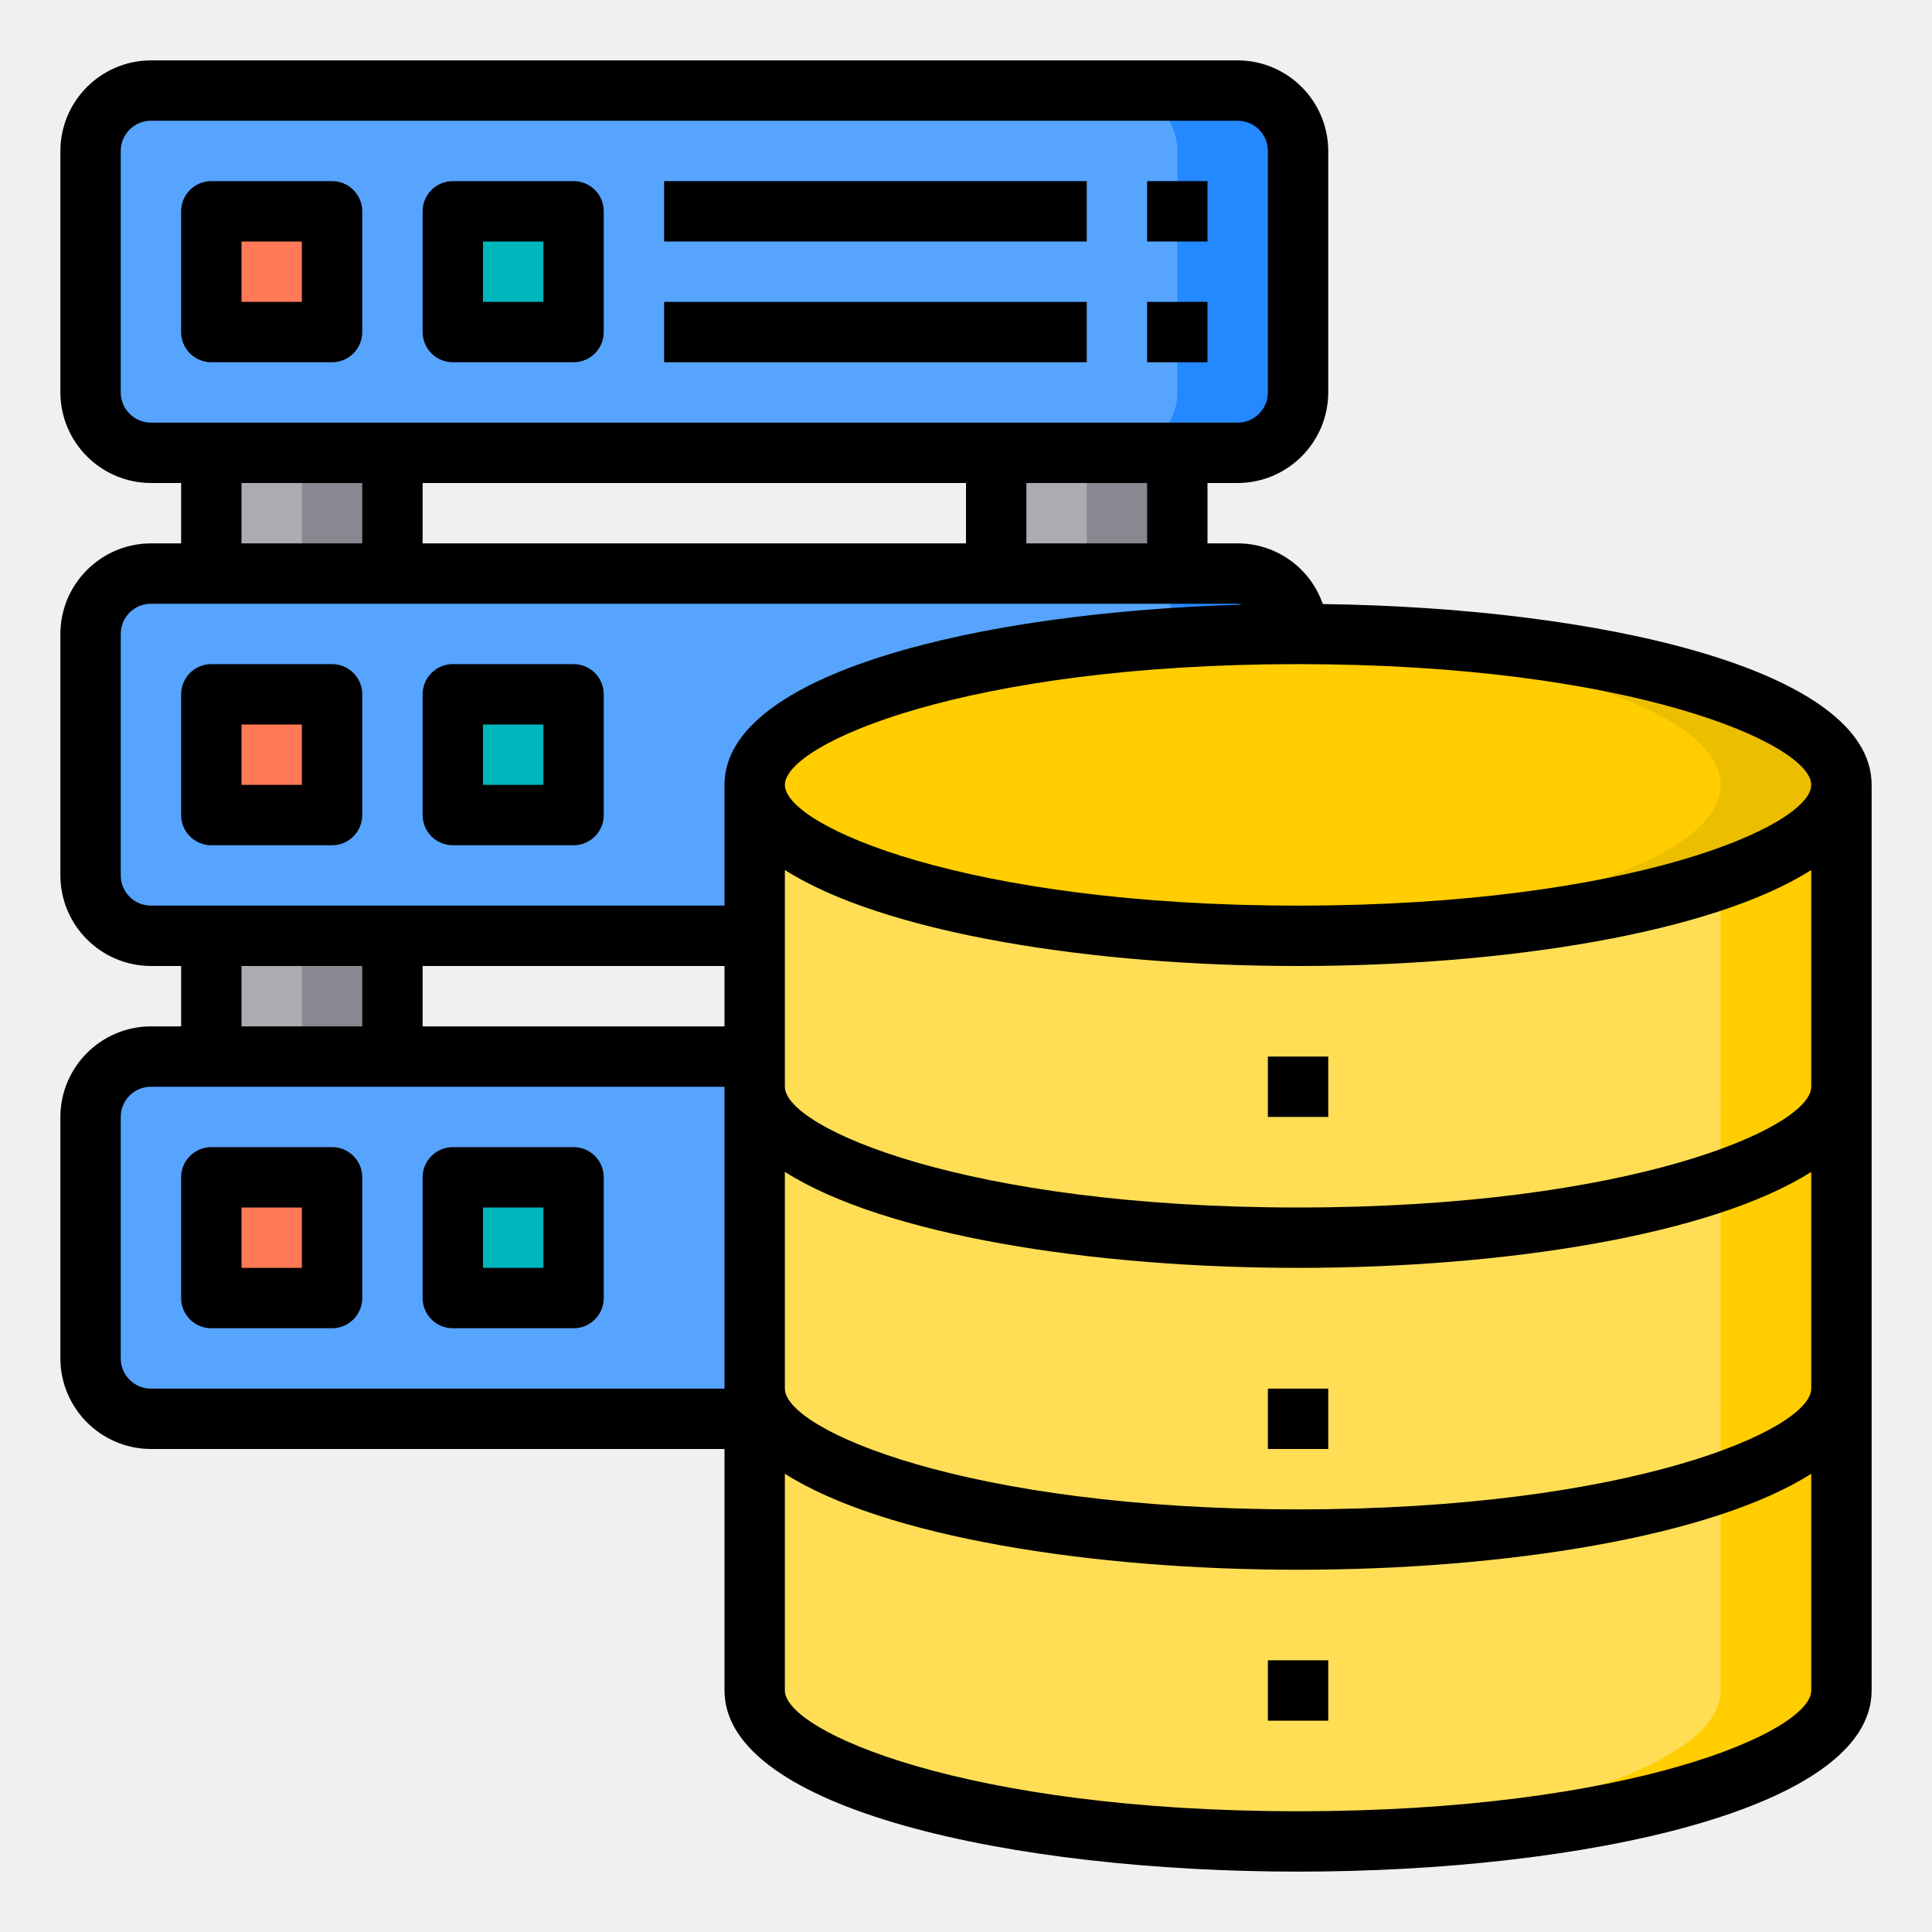
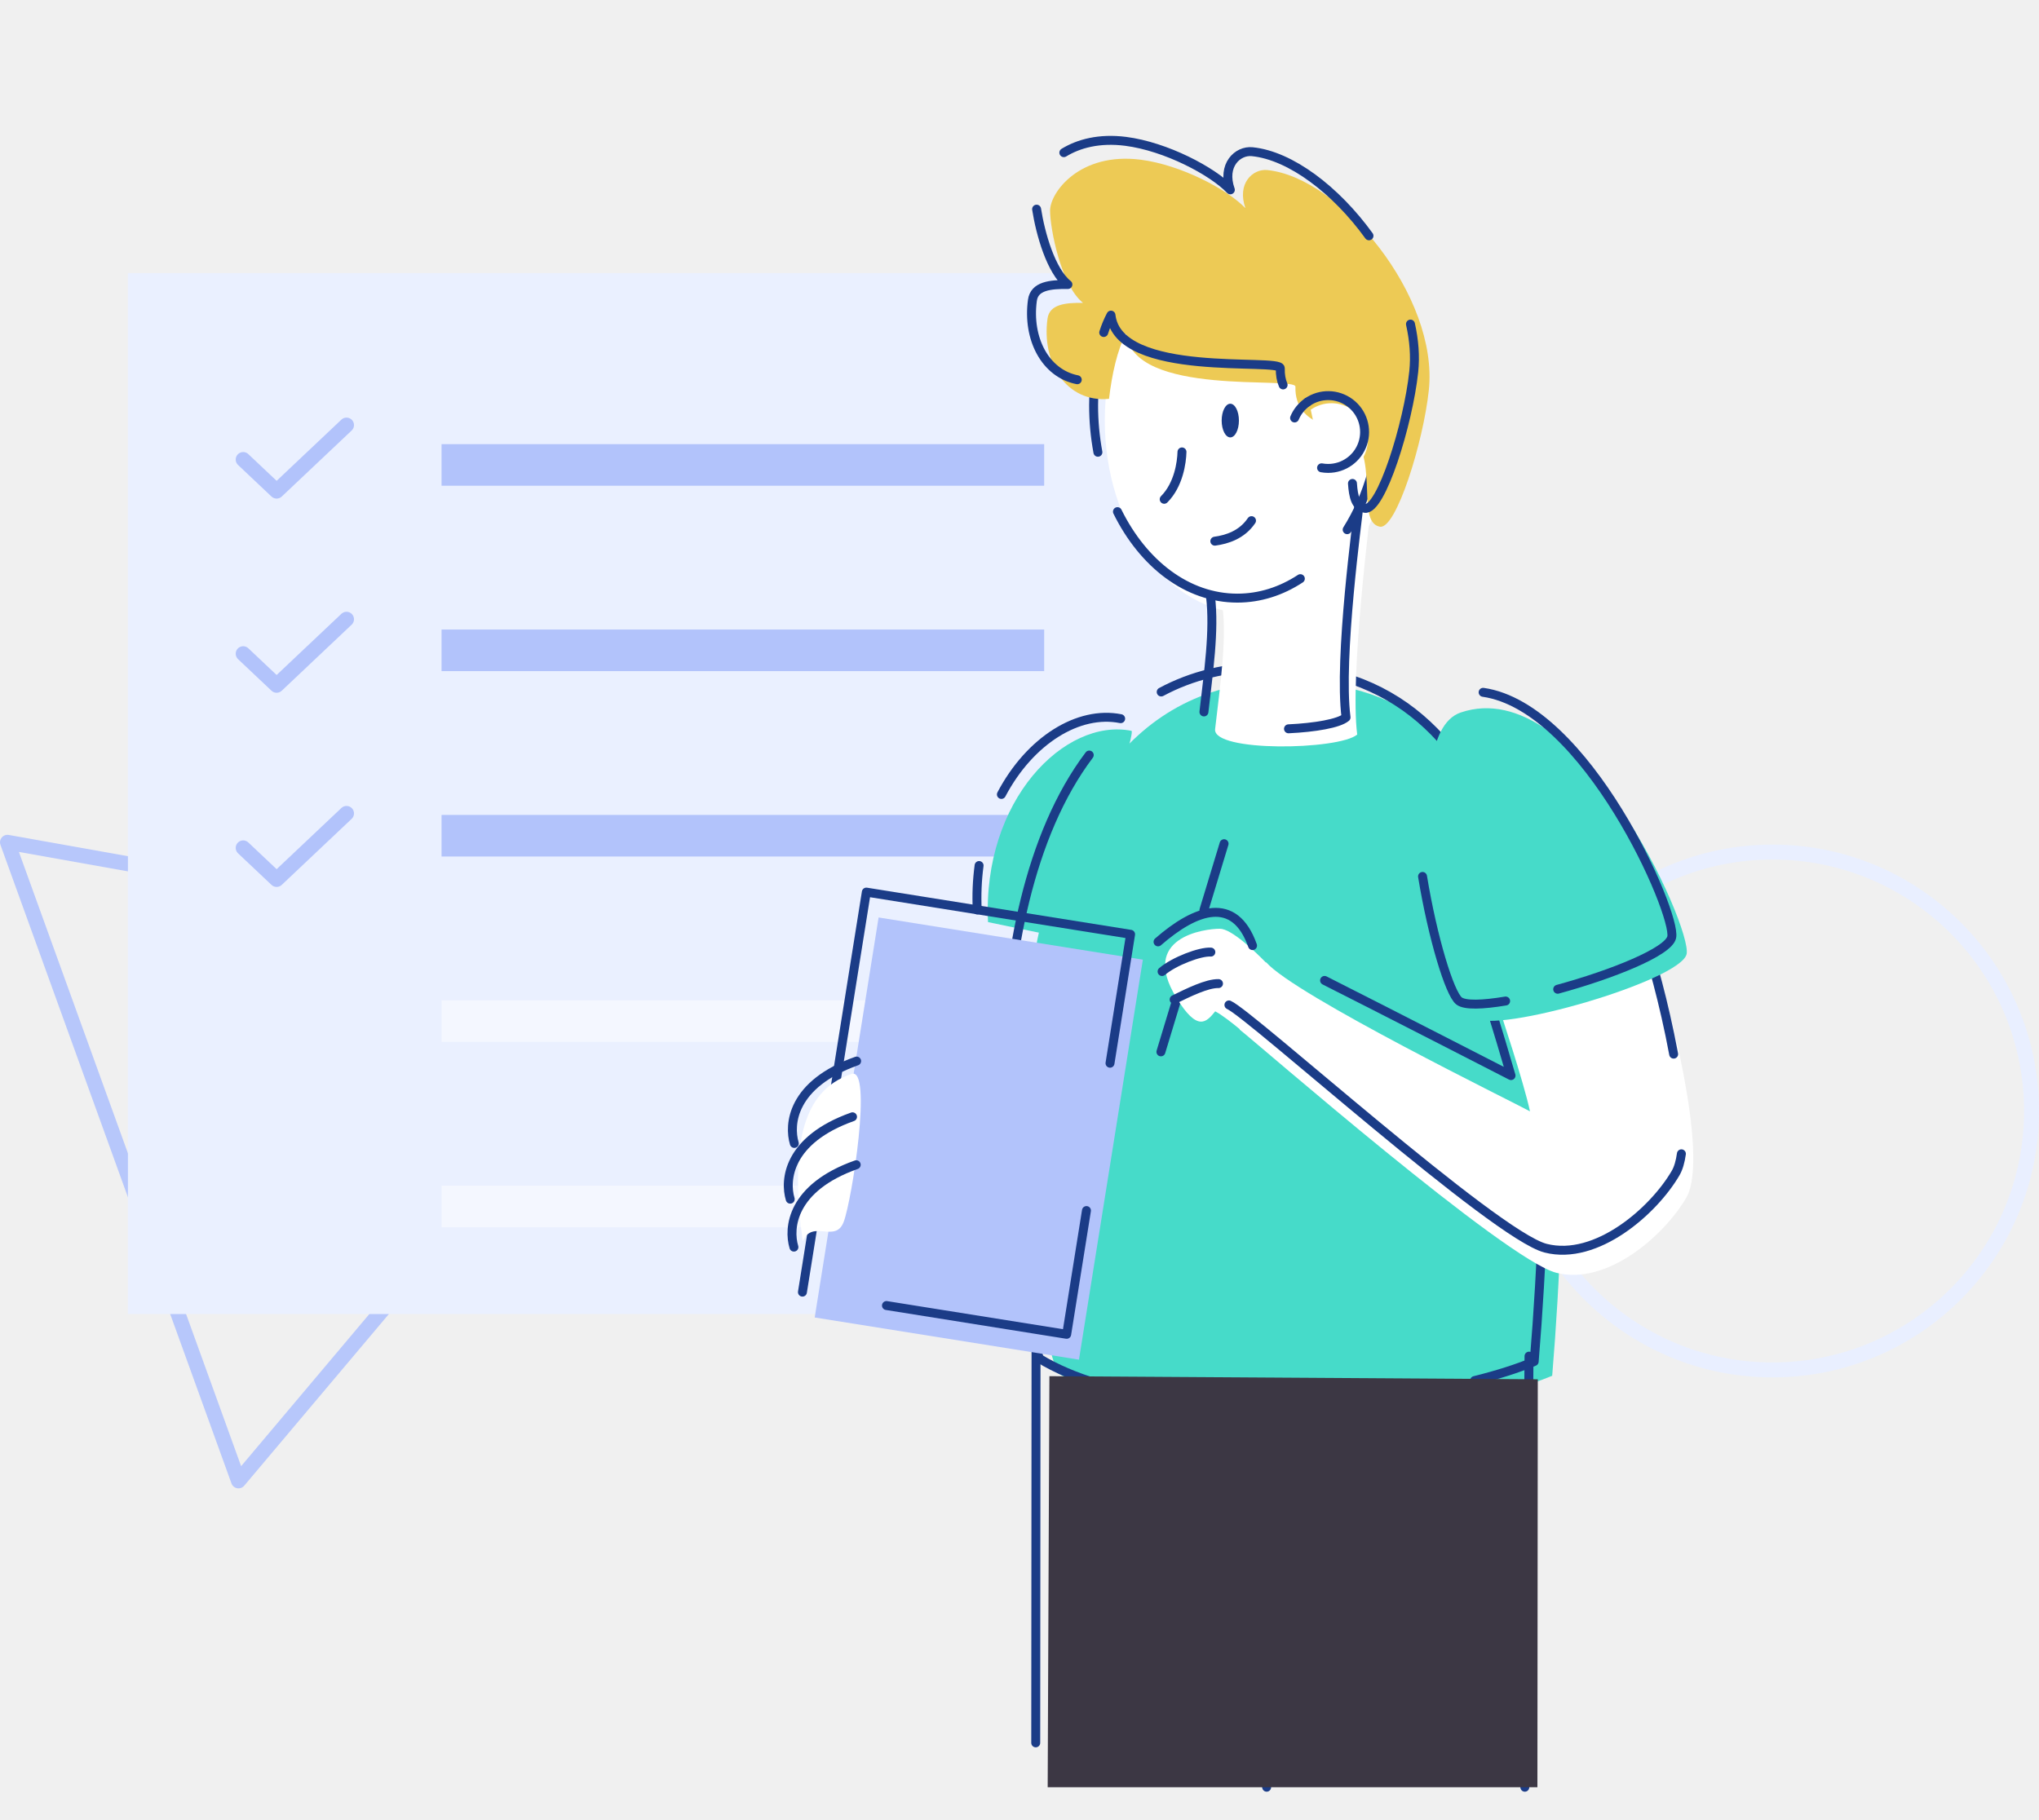
- <svg xmlns="http://www.w3.org/2000/svg" height="512" viewBox="0 0 64 64" width="512">
-   <g id="Layer_34" data-name="Layer 34">
-     <g id="database_server" data-name="database server">
-       <rect fill="#57a4ff" height="12" rx="2" width="40" x="3" y="19" />
-       <path d="m43 21v8a2.006 2.006 0 0 1 -2 2h-4a2.006 2.006 0 0 0 2-2v-8a2.006 2.006 0 0 0 -2-2h4a2.006 2.006 0 0 1 2 2z" fill="#2488ff" />
-       <path d="m33 31h6v4h-6z" fill="#acabb1" />
-       <path d="m33 15h6v4h-6z" fill="#acabb1" />
-       <path d="m36 15h3v4h-3z" fill="#898890" />
-       <path d="m36 31h3v4h-3z" fill="#898890" />
-       <rect fill="#57a4ff" height="12" rx="2" width="40" x="3" y="35" />
-       <path d="m43 37v8a2.006 2.006 0 0 1 -2 2h-4a2.006 2.006 0 0 0 2-2v-8a2.006 2.006 0 0 0 -2-2h4a2.006 2.006 0 0 1 2 2z" fill="#2488ff" />
-       <path d="m15 39h4v4h-4z" fill="#00b6bd" />
-       <path d="m15 23h4v4h-4z" fill="#00b6bd" />
-       <rect fill="#57a4ff" height="12" rx="2" width="40" x="3" y="3" />
-       <path d="m43 5v8a2.006 2.006 0 0 1 -2 2h-4a2.006 2.006 0 0 0 2-2v-8a2.006 2.006 0 0 0 -2-2h4a2.006 2.006 0 0 1 2 2z" fill="#2488ff" />
-       <path d="m15 7h4v4h-4z" fill="#00b6bd" />
-       <path d="m7 31h6v4h-6z" fill="#acabb1" />
-       <path d="m7 15h6v4h-6z" fill="#acabb1" />
-       <path d="m10 15h3v4h-3z" fill="#898890" />
-       <path d="m10 31h3v4h-3z" fill="#898890" />
-       <path d="m7 39h4v4h-4z" fill="#ff7956" />
-       <path d="m7 23h4v4h-4z" fill="#ff7956" />
-       <path d="m7 7h4v4h-4z" fill="#ff7956" />
-       <path d="m61 46v10c0 2.76-8.06 5-18 5s-18-2.24-18-5v-10c0 2.76 8.06 5 18 5s18-2.24 18-5z" fill="#ffde55" />
-       <path d="m61 36v10c0 2.76-8.06 5-18 5s-18-2.24-18-5v-10c0 2.76 8.06 5 18 5s18-2.24 18-5z" fill="#ffde55" />
-       <path d="m61 26v10c0 2.76-8.06 5-18 5s-18-2.24-18-5v-10c0 2.76 8.06 5 18 5s18-2.24 18-5z" fill="#ffde55" />
-       <g fill="#ffcd00">
-         <ellipse cx="43" cy="26" rx="18" ry="5" />
-         <path d="m61 46v10c0 2.76-8.06 5-18 5-.68 0-1.34-.01-2-.04 9-.27 16-2.39 16-4.96v-6.86c2.5-.86 4-1.95 4-3.14z" />
-         <path d="m61 36v10c0 1.19-1.5 2.28-4 3.14a46.109 46.109 0 0 1 -14 1.86c-.68 0-1.34-.01-2-.04 9-.27 16-2.39 16-4.96v-6.86c2.5-.86 4-1.95 4-3.14z" />
-         <path d="m61 26v10c0 1.19-1.5 2.28-4 3.14a46.109 46.109 0 0 1 -14 1.86c-.68 0-1.34-.01-2-.04 9-.27 16-2.39 16-4.96v-6.86c2.5-.86 4-1.95 4-3.14z" />
-       </g>
-       <path d="m61 26c0 1.19-1.5 2.28-4 3.14a46.109 46.109 0 0 1 -14 1.86c-.68 0-1.34-.01-2-.04 9-.27 16-2.39 16-4.96s-7-4.69-16-4.96c.66-.03 1.32-.04 2-.04 9.94 0 18 2.24 18 5z" fill="#ebbf00" />
-       <path d="m57 46v3.14a46.109 46.109 0 0 1 -14 1.86c-.68 0-1.34-.01-2-.04 9-.27 16-2.39 16-4.96z" fill="#ffde55" />
-       <path d="m57 36v3.14a46.109 46.109 0 0 1 -14 1.86c-.68 0-1.34-.01-2-.04 9-.27 16-2.39 16-4.96z" fill="#ffde55" />
-       <path d="m43.82 20.01a2.986 2.986 0 0 0 -2.82-2.01h-1v-2h1a3.009 3.009 0 0 0 3-3v-8a3.009 3.009 0 0 0 -3-3h-36a3.009 3.009 0 0 0 -3 3v8a3.009 3.009 0 0 0 3 3h1v2h-1a3.009 3.009 0 0 0 -3 3v8a3.009 3.009 0 0 0 3 3h1v2h-1a3.009 3.009 0 0 0 -3 3v8a3.009 3.009 0 0 0 3 3h19v8c0 3.94 9.56 6 19 6s19-2.06 19-6v-30c0-3.83-9.01-5.87-18.18-5.99zm-38.82-6.01a1 1 0 0 1 -1-1v-8a1 1 0 0 1 1-1h36a1 1 0 0 1 1 1v8a1 1 0 0 1 -1 1zm33 2v2h-4v-2zm-6 0v2h-18v-2zm-20 0v2h-4v-2zm12 30h-19a1 1 0 0 1 -1-1v-8a1 1 0 0 1 1-1h19zm-16-12v-2h4v2zm16 0h-10v-2h10zm0-8v4h-19a1 1 0 0 1 -1-1v-8a1 1 0 0 1 1-1h36a.7.7 0 0 1 .14.03c-8.8.25-17.14 2.29-17.14 5.97zm36 30c0 1.36-6 4-17 4s-17-2.64-17-4v-7.18c3.29 2.09 10.16 3.18 17 3.18s13.71-1.09 17-3.18zm0-10c0 1.36-6 4-17 4s-17-2.64-17-4v-7.18c3.29 2.09 10.16 3.18 17 3.18s13.71-1.09 17-3.18zm0-10c0 1.36-6 4-17 4s-17-2.64-17-4v-7.18c3.29 2.09 10.16 3.18 17 3.18s13.71-1.09 17-3.18zm-17-6c-11 0-17-2.64-17-4s6-4 17-4 17 2.64 17 4-6 4-17 4z" />
-       <path d="m42 35h2v2h-2z" />
-       <path d="m42 46h2v2h-2z" />
-       <path d="m42 55h2v2h-2z" />
-       <path d="m11 22h-4a1 1 0 0 0 -1 1v4a1 1 0 0 0 1 1h4a1 1 0 0 0 1-1v-4a1 1 0 0 0 -1-1zm-1 4h-2v-2h2z" />
-       <path d="m19 22h-4a1 1 0 0 0 -1 1v4a1 1 0 0 0 1 1h4a1 1 0 0 0 1-1v-4a1 1 0 0 0 -1-1zm-1 4h-2v-2h2z" />
-       <path d="m11 6h-4a1 1 0 0 0 -1 1v4a1 1 0 0 0 1 1h4a1 1 0 0 0 1-1v-4a1 1 0 0 0 -1-1zm-1 4h-2v-2h2z" />
-       <path d="m19 6h-4a1 1 0 0 0 -1 1v4a1 1 0 0 0 1 1h4a1 1 0 0 0 1-1v-4a1 1 0 0 0 -1-1zm-1 4h-2v-2h2z" />
-       <path d="m22 6h14v2h-14z" />
-       <path d="m38 6h2v2h-2z" />
-       <path d="m22 10h14v2h-14z" />
-       <path d="m38 10h2v2h-2z" />
-       <path d="m11 38h-4a1 1 0 0 0 -1 1v4a1 1 0 0 0 1 1h4a1 1 0 0 0 1-1v-4a1 1 0 0 0 -1-1zm-1 4h-2v-2h2z" />
-       <path d="m19 38h-4a1 1 0 0 0 -1 1v4a1 1 0 0 0 1 1h4a1 1 0 0 0 1-1v-4a1 1 0 0 0 -1-1zm-1 4h-2v-2h2z" />
+ <svg xmlns="http://www.w3.org/2000/svg" viewBox="0 0 4816.41 4299.87">
+   <defs>
+     <style>.cls-1{fill:#f0f0f0;}.cls-2,.cls-5,.cls-7,.cls-9{fill:none;stroke-linecap:round;stroke-linejoin:round;}.cls-2{stroke:#b7c7fb;}.cls-2,.cls-5,.cls-7{stroke-width:35.31px;}.cls-3{fill:#eaf0ff;}.cls-10,.cls-11,.cls-12,.cls-13,.cls-3,.cls-4,.cls-6,.cls-8{fill-rule:evenodd;}.cls-4{fill:#b2c3fb;}.cls-5{stroke:#b2c3fb;}.cls-6{fill:#f4f7ff;}.cls-7{stroke:#e9efff;}.cls-8{fill:#46dbc9;}.cls-9{stroke:#1b3c87;stroke-width:21.13px;}.cls-10{fill:#fff;}.cls-11{fill:#1b3c87;}.cls-12{fill:#edca55;}.cls-13{fill:#3c3744;}</style>
+   </defs>
+   <g id="Layer_2" data-name="Layer 2">
+     <g id="Layer_1-2" data-name="Layer 1">
+       <path class="cls-1" d="M3497.07,547.87c314.28,350.22,478.1,792.39,524.08,1228.7,45.13,436.31-27.59,867.61-204,1303.09-175.53,434.64-454.7,873.46-865.1,1079.92-411.24,206.45-954.54,179.7-1360.77-45.14C1186,3889.6,916.8,3465.82,640.14,3027S78.45,2134.31,175.41,1775.74s575.06-621,985.46-954.54C1571.27,488.53,1913.14,84.81,2316,12.09,2718.89-59.79,3182.79,197.65,3497.07,547.87Z" />
+       <path class="cls-2" d="M563.37,3498.87,290.52,2744.49,17.66,1990.1,807.4,2131l789.75,140.88-516.89,613.5Z" />
+       <path class="cls-3" d="M302.14,645.31H2856.55V3104.65H302.14Z" />
+       <path class="cls-4" d="M1043,1049.38H2466.49v98.25H1043Z" />
+       <path class="cls-4" d="M1043,1487.41H2466.49v98.24H1043Z" />
+       <path class="cls-4" d="M1043,1925.43H2466.49v98.26H1043Z" />
+       <path class="cls-5" d="M818.53,1004.33l-165.09,156-79-74.6" />
+       <path class="cls-5" d="M818.53,1463.1l-165.09,156-79-74.6" />
+       <path class="cls-5" d="M818.53,1921.87l-165.09,156-79-74.6" />
+       <path class="cls-6" d="M1043,2363.47H2466.49v98.25H1043Z" />
+       <path class="cls-6" d="M1043,2801.5H2466.49v98.26H1043Z" />
+       <path class="cls-7" d="M3575.24,2624.93c0-337.86,273.89-611.75,611.76-611.75s611.75,273.89,611.75,611.75S4524.86,3236.69,4187,3236.69,3575.24,2962.8,3575.24,2624.93Z" />
+       <path class="cls-8" d="M2672.68,1726.72c-157.16-31.37-352.48,163.83-338.82,451.92l189.6,39.37S2686.37,1729.45,2672.68,1726.72Z" />
+       <path class="cls-9" d="M2312.75,2044.94a577.78,577.78,0,0,0-4.39,105" />
+       <path class="cls-9" d="M2647.16,1698c-99.53-19.86-214.35,51.13-281.72,179" />
+       <path class="cls-8" d="M3037.22,1608.88c593.32,0,708.1,686,629.28,1641.63-257.24,107.88-889.28,163.2-1168.65-6.91C2366.46,2875.71,2290.15,1608.88,3037.22,1608.88Z" />
+       <path class="cls-10" d="M2609.69,993.35c0-251.74,152-455.82,339.51-455.82s339.5,204.08,339.5,455.82-152,455.83-339.5,455.83S2609.69,1245.1,2609.69,993.35Z" />
+       <path class="cls-11" d="M2885.75,993.67c0-22,9.13-39.79,20.37-39.79s20.38,17.81,20.38,39.79-9.12,39.77-20.38,39.77S2885.75,1015.63,2885.75,993.67Z" />
+       <path class="cls-9" d="M2792,1067.74c-.65,24.57-7.77,77.62-42,111.91" />
+       <path class="cls-9" d="M2869.58,1278.62c28.46-3.87,64-14.87,86.68-48.51" />
+       <path class="cls-9" d="M3507.73,2340.42c19.21,54.83,61.51,200.85,61.51,200.85s-299.58-153.77-440.4-224.84" />
+       <path class="cls-9" d="M2778,2367.29l-35.76,117.91" />
+       <path class="cls-9" d="M2891.44,1993.4l-47.59,156.88" />
+       <path class="cls-9" d="M3130.73,3313.87c-250.47,16-518.54-8.42-675.4-103.93-98.11-274.7-165.51-1050.58,117.64-1426" />
+       <path class="cls-9" d="M2742.92,1634.94c71.09-38.22,154.45-59.72,251.78-59.72,593.31,0,708.1,686,629.27,1641.63-39.14,16.41-86.95,31.61-140.88,45" />
+       <path class="cls-9" d="M3611.76,3204.12c0,63.79-9.89,1018.51-9.89,1018.51" />
+       <path class="cls-10" d="M2881.47,2194.31c-35.76,0-190.43,19.7-102.87,162.71,50.17,81.95,70.88,58.38,91.92,32.46,16.38,8.53,41.65,28.66,57.93,42.16-.12.27-.21.54-.33.81,44.24,34.5,628.07,544.2,748.14,574.76s255.1-88.19,307-177.51c57.3-98.5-51.34-498.12-70.52-542.19s-370.62,97.63-370.62,97.63,56.91,170.24,71.92,240.61c-33.11-18.63-555.26-273.84-623.27-352.3-.1.23-.24.63-.36.85C2965.52,2248.85,2909,2194.31,2881.47,2194.31Z" />
+       <path class="cls-9" d="M2447.28,3194.82l-.72,923" />
+       <path class="cls-9" d="M2889.55,3780.63c32.48,138.85,68.1,292.75,102.48,442" />
+       <path class="cls-10" d="M3240.06,1182.1c-1.92,23.19-52.17,414.27-34.14,553.43-43.16,36.72-341.81,42.12-335.66-12.88,10.31-92.14,32.22-235.16,13.52-308" />
+       <path class="cls-9" d="M2843.88,1682.07c10.31-92.13,25.57-191.78,15.38-273.86" />
+       <path class="cls-9" d="M3209.65,1197.4c-1.94,23.19-48.14,358.39-30.11,497.55-17,14.49-73.8,24.1-135.93,27" />
+       <path class="cls-9" d="M3071.62,1367.18c-44.95,29.5-95.46,46-148.86,46-118.27,0-222.41-81.18-283.2-204.32" />
+       <path class="cls-9" d="M2593.41,1068.51a606.6,606.6,0,0,1-10.16-111.11c0-251.75,152-455.82,339.51-455.82s339.5,204.07,339.5,455.82c0,112.06-30.12,214.67-80.07,294.05" />
+       <path class="cls-12" d="M3259.57,1244.41c38.08,6.9,102.43-198.83,115.57-322.92,23.38-221.06-208.46-502.31-381.66-519.7-34-3.41-72.4,31.58-51.55,90.13-42-44.06-152.11-102.33-247.21-114.56-144.48-18.56-214.29,77.45-214.29,120.22s25.94,176.64,77.79,218c-41.9-.52-79.18,3.33-83.84,37.26C2460,857.47,2519.31,952,2619.66,942.34c7-58.94,19.62-116,40.27-154.4C2676.7,939,3060.74,888.37,3060,913.59c-2.91,97.15,112.39,97.16,116.39,99.56C3265.43,1066.55,3198.85,1233.38,3259.57,1244.41Z" />
+       <path class="cls-9" d="M2448.61,494.18c9,57.7,33.62,145.82,73.94,178-41.88-.52-79.18,3.33-83.84,37.26-12.37,90.12,29.89,172.69,105.93,187.77" />
+       <path class="cls-9" d="M3233.74,557.15c-77.84-107.73-185-189.63-275.91-198.76-34-3.41-72.42,31.57-51.57,90.12-41.94-44.06-152.09-102.33-247.2-114.55-62.58-8-111.15,5.4-146.11,26.72" />
+       <path class="cls-9" d="M3194.71,1142.22c2.11,31.22,7.61,54.85,29.2,58.77,38.07,6.91,102.44-198.82,115.56-322.91,3.85-36.32.8-74.25-7.74-112.36" />
+       <path class="cls-9" d="M2607.15,785.6a253.88,253.88,0,0,1,17.13-41.07c16.77,151.06,400.8,100.43,400,125.65-.46,15.39,2,28.35,6.61,39.27" />
+       <path class="cls-10" d="M3096.14,968a86,86,0,1,1,48.93,156.64,86.56,86.56,0,0,1-15.55-1.4" />
+       <path class="cls-9" d="M3088.32,950.06a86,86,0,1,1,48.93,156.64,86.51,86.51,0,0,1-15.53-1.39" />
+       <path class="cls-4" d="M2075.38,2167.68l624.22,99.68-150.94,945.12-624.21-99.68Z" />
+       <path class="cls-9" d="M1895.46,3052.88l150.93-945.12,624.22,99.7L2622,2512.07" />
+       <path class="cls-9" d="M2566.38,2860.15l-46.71,292.42-425.71-68" />
+       <path class="cls-10" d="M1896.08,2932.79c-28.41-214.81-6.55-355.36,115.77-395.41,49.38-16.16.74,297.83-18.93,349.53S1919.37,2879.63,1896.08,2932.79Z" />
+       <path class="cls-9" d="M1876.3,2701.57c-13.57-44.54-5.82-140.38,147.16-194.61" />
+       <path class="cls-9" d="M1866.61,2833.25c-13.55-44.53-5.81-140.39,147.17-194.6" />
+       <path class="cls-9" d="M1875.33,2946.54c-13.56-44.54-5.82-140.4,147.16-194.62" />
+       <path class="cls-9" d="M3058,987.51a86.28,86.28,0,0,1,30.35-37.45" />
+       <path class="cls-9" d="M3971.7,2726.08c-2.59,18.55-7,34.06-13.66,45.5-51.94,89.32-187,208.08-307,177.52s-696.76-552.28-748.14-574.77" />
+       <path class="cls-9" d="M3887.51,2229.4c9.87,22.69,43.46,139.62,65.91,261.17" />
+       <path class="cls-9" d="M2958.68,2234.14c-42.49-119.28-134.06-86.58-223.22-8.82" />
+       <path class="cls-9" d="M2860.18,2249.51c-25-1.83-86.91,21.64-115.19,45.9" />
+       <path class="cls-9" d="M2878.26,2323.9c-27-.59-71,21.12-104.8,37.68" />
+       <path class="cls-8" d="M3450.44,1683.42c278.73-94.75,546.74,507.36,533.62,570.48s-451.86,190.42-502.43,150.56S3289,1738.3,3450.44,1683.42Z" />
+       <path class="cls-9" d="M3556.51,2365.1c-54.35,9.08-96.41,10.54-110.09-.24-22.22-17.53-62.14-148.33-86.18-294.11" />
+       <path class="cls-9" d="M3503.37,1635.73c244.36,35.17,457.21,522.16,445.48,578.56-7.16,34.43-141,88-269.34,123" />
+       <polygon class="cls-13" points="3631.57 4222.63 3632.48 3258.83 2478.84 3251.49 2474.77 4222.63 3631.57 4222.63" />
    </g>
  </g>
</svg>
